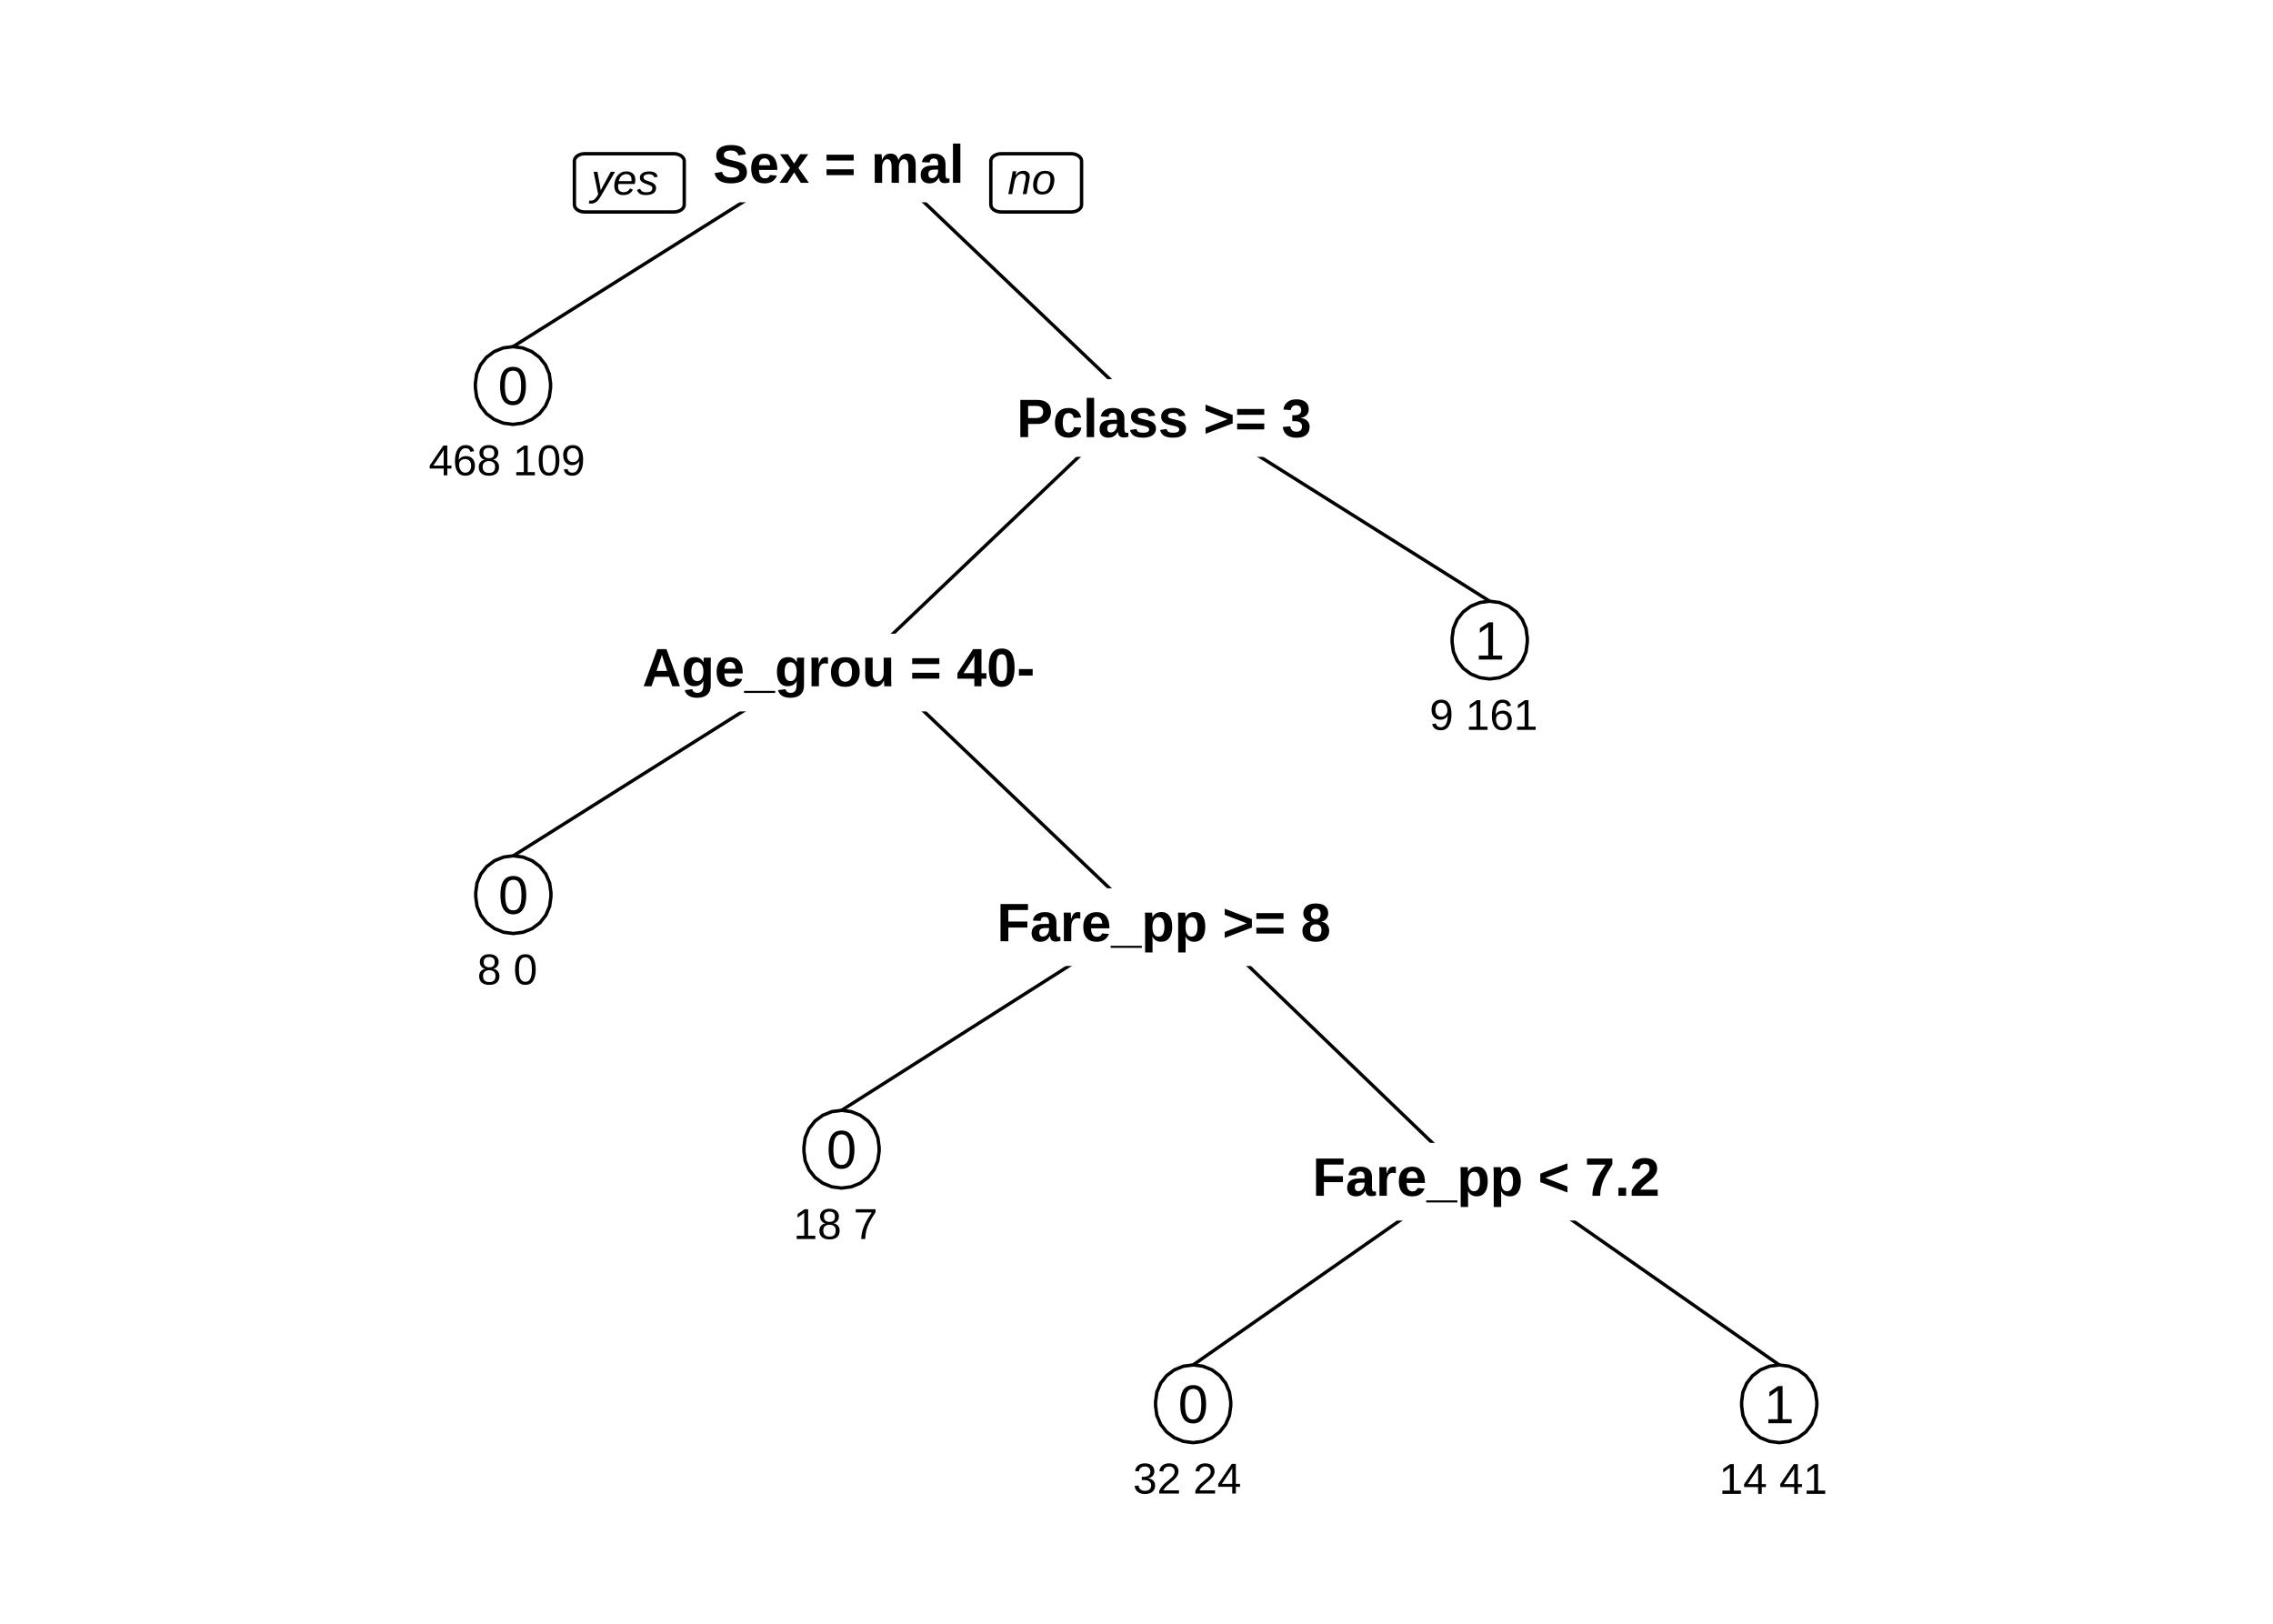
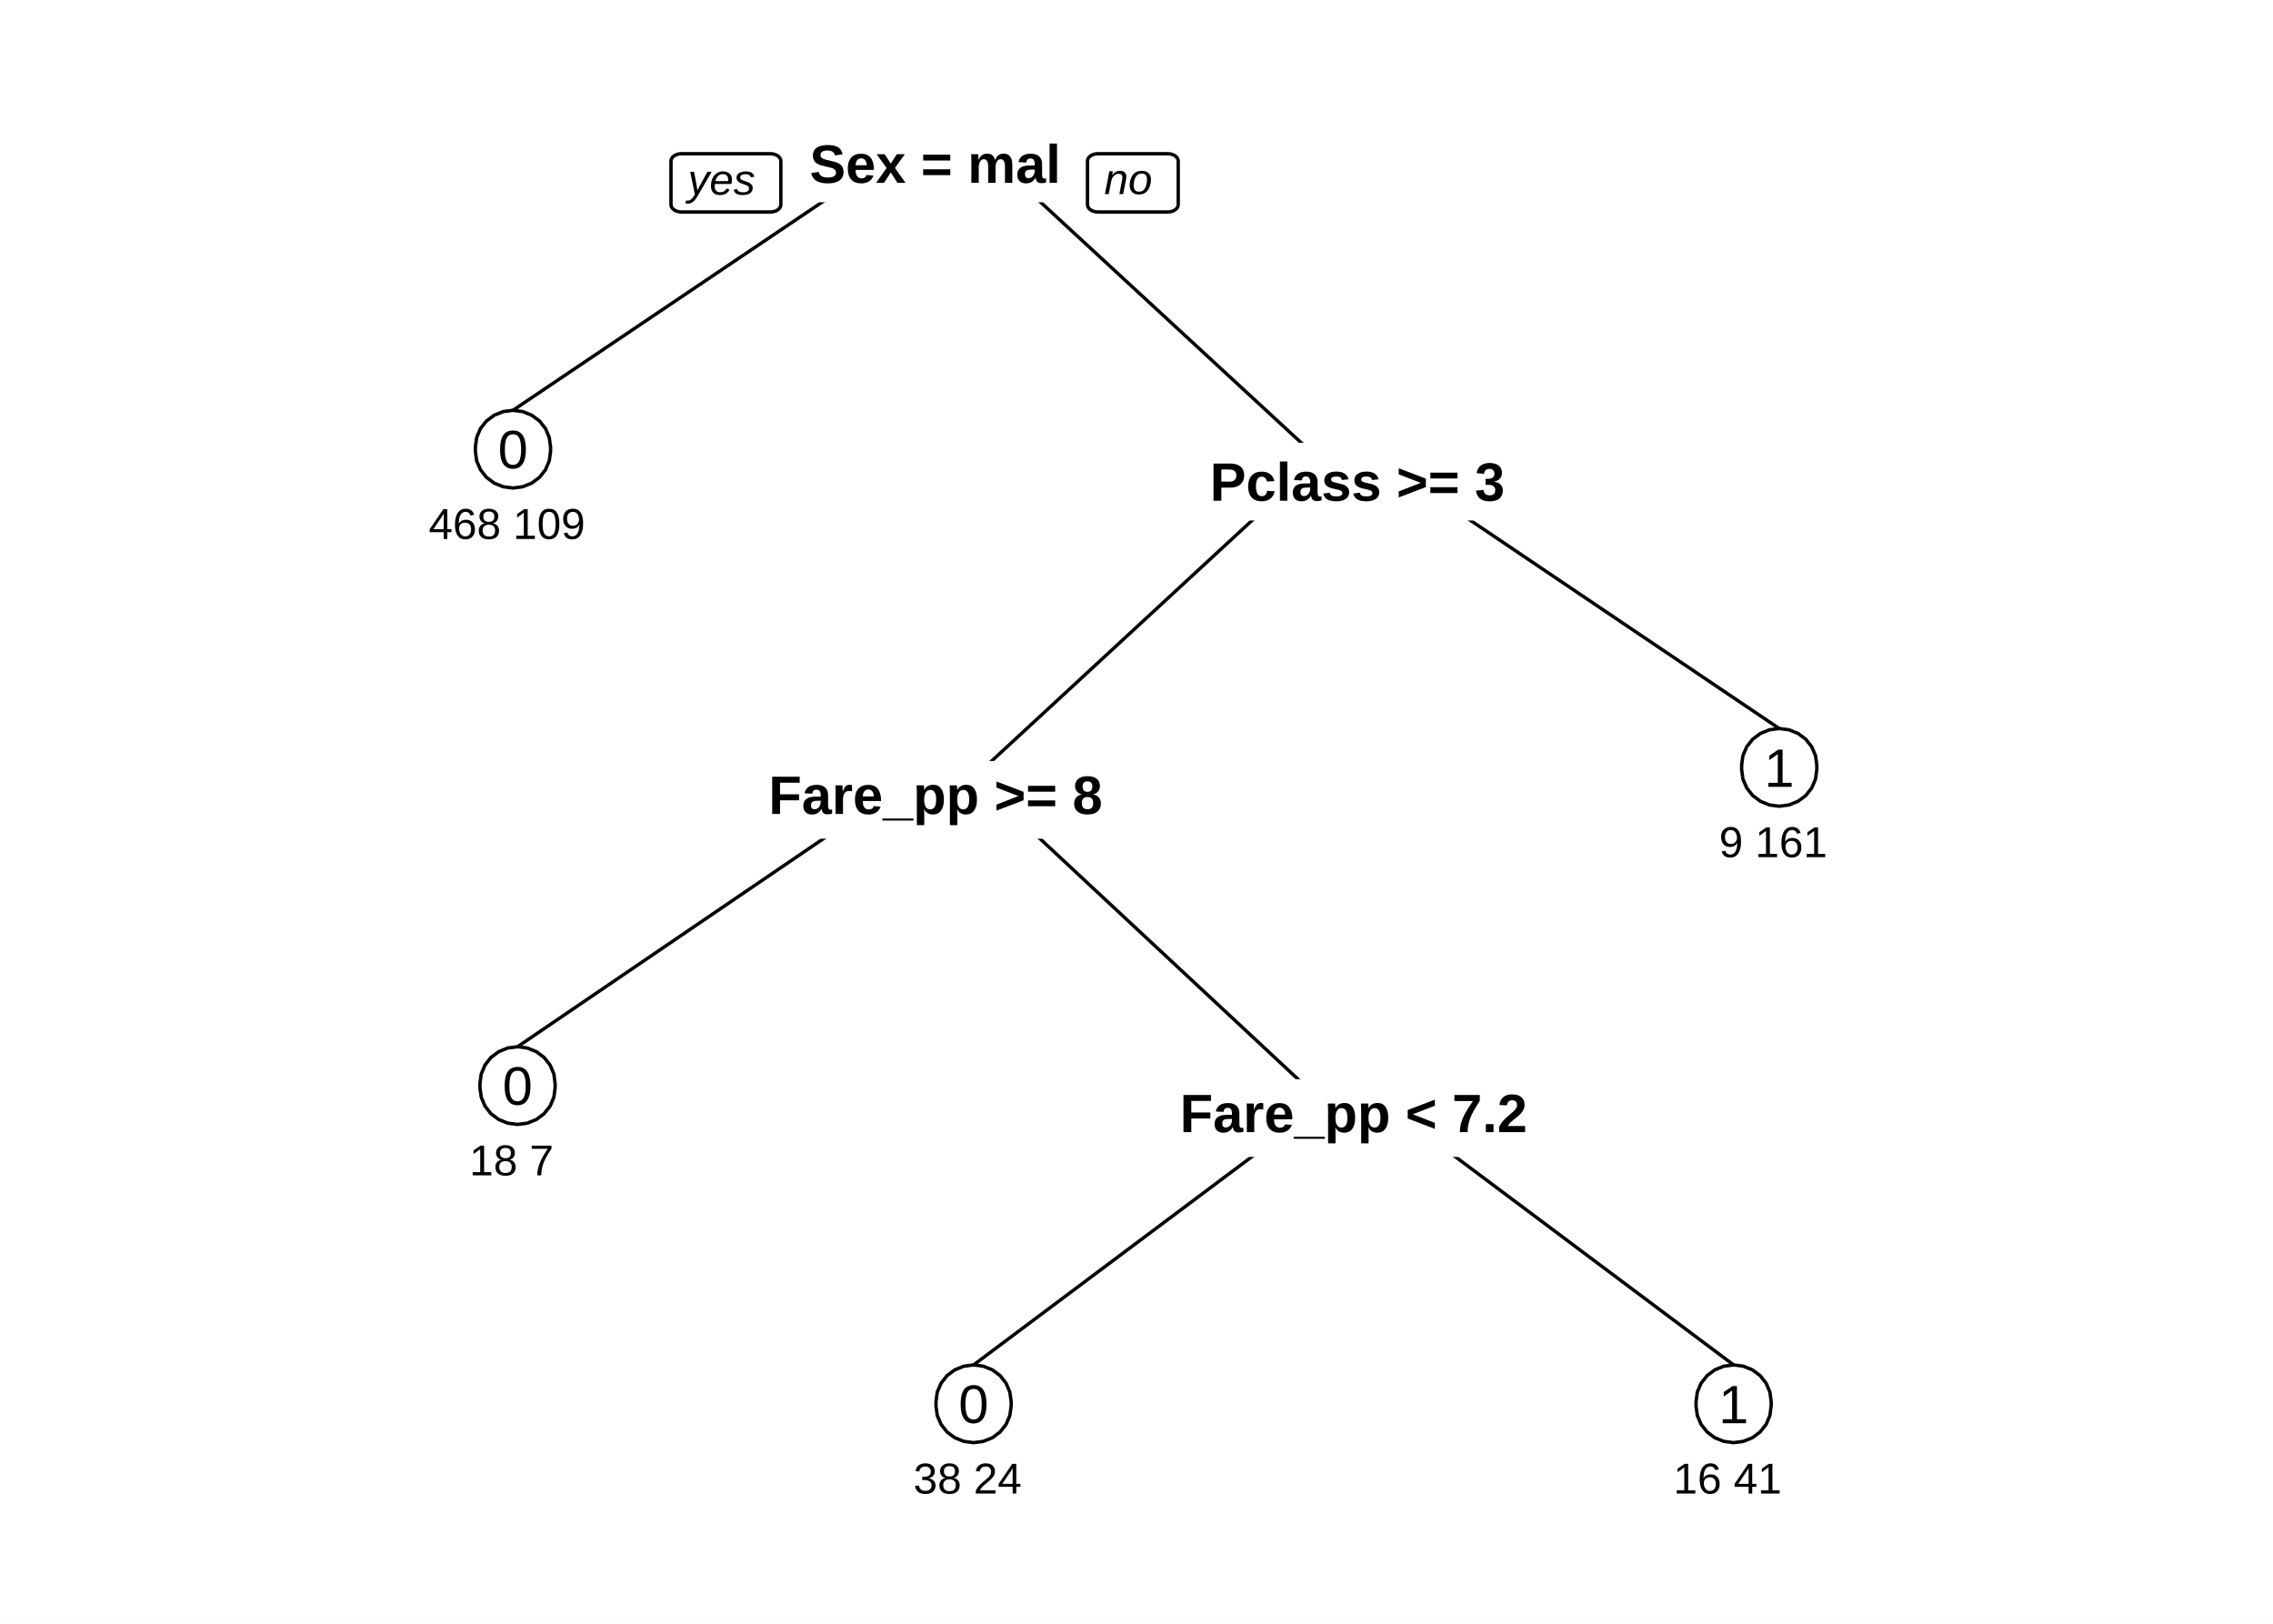
<svg xmlns="http://www.w3.org/2000/svg" viewBox="0 0 504.00 360.00">
  <defs>
    <style type="text/css">
    line, polyline, polygon, path, rect, circle {
      fill: none;
      stroke: #000000;
      stroke-linecap: round;
      stroke-linejoin: round;
      stroke-miterlimit: 10.00;
    }
  </style>
  </defs>
  <rect width="100%" height="100%" style="stroke: none; fill: #FFFFFF;" />
-   <polyline points="113.74,76.86 171.50,40.54 185.94,40.54 " style="stroke-width: 0.75; stroke-linecap: butt;" />
-   <polyline points="258.13,95.55 200.38,40.54 185.94,40.54 " style="stroke-width: 0.75; stroke-linecap: butt;" />
-   <polyline points="185.94,151.99 243.69,96.98 258.13,96.98 " style="stroke-width: 0.75; stroke-linecap: butt;" />
-   <polyline points="113.82,189.74 171.52,153.42 185.94,153.42 " style="stroke-width: 0.75; stroke-linecap: butt;" />
-   <polyline points="258.07,208.43 200.37,153.42 185.94,153.42 " style="stroke-width: 0.75; stroke-linecap: butt;" />
-   <polyline points="186.59,246.18 243.77,209.86 258.07,209.86 " style="stroke-width: 0.75; stroke-linecap: butt;" />
-   <polyline points="329.54,264.87 272.36,209.86 258.07,209.86 " style="stroke-width: 0.75; stroke-linecap: butt;" />
-   <polyline points="264.56,302.62 316.54,266.30 329.54,266.30 " style="stroke-width: 0.75; stroke-linecap: butt;" />
-   <polyline points="394.51,302.62 342.53,266.30 329.54,266.30 " style="stroke-width: 0.75; stroke-linecap: butt;" />
-   <polyline points="330.32,133.30 272.57,96.98 258.13,96.98 " style="stroke-width: 0.75; stroke-linecap: butt;" />
-   <polygon points="153.18,44.85 153.18,27.62 218.70,27.62 218.70,44.85 153.18,44.85 " style="stroke-width: 0.75; stroke: none; fill: #FFFFFF;" />
-   <polygon points="220.56,101.29 220.56,84.06 295.70,84.06 295.70,101.29 220.56,101.29 " style="stroke-width: 0.75; stroke: none; fill: #FFFFFF;" />
-   <polygon points="135.99,157.73 135.99,140.50 235.90,140.50 235.90,157.73 135.99,157.73 " style="stroke-width: 0.75; stroke: none; fill: #FFFFFF;" />
-   <polygon points="216.17,214.17 216.17,196.94 299.96,196.94 299.96,214.17 216.17,214.17 " style="stroke-width: 0.75; stroke: none; fill: #FFFFFF;" />
-   <polygon points="286.14,270.61 286.14,253.38 372.94,253.38 372.94,270.61 286.14,270.61 " style="stroke-width: 0.75; stroke: none; fill: #FFFFFF;" />
-   <text x="158.09" y="40.53" style="font-size: 12.00px; font-weight: bold; font-family: Arial;" textLength="55.71px" lengthAdjust="spacingAndGlyphs">Sex = mal</text>
-   <text x="225.44" y="96.91" style="font-size: 12.00px; font-weight: bold; font-family: Arial;" textLength="65.39px" lengthAdjust="spacingAndGlyphs">Pclass &gt;= 3</text>
-   <text x="142.43" y="152.16" style="font-size: 12.00px; font-weight: bold; font-family: Arial;" textLength="87.02px" lengthAdjust="spacingAndGlyphs">Age_grou = 40-</text>
-   <text x="221.05" y="208.68" style="font-size: 12.00px; font-weight: bold; font-family: Arial;" textLength="74.04px" lengthAdjust="spacingAndGlyphs">Fare_pp &gt;= 8</text>
-   <text x="291.02" y="265.12" style="font-size: 12.00px; font-weight: bold; font-family: Arial;" textLength="77.04px" lengthAdjust="spacingAndGlyphs">Fare_pp &lt; 7.2</text>
-   <polygon points="105.41,84.99 105.69,82.89 106.53,80.92 107.85,79.24 109.58,77.95 111.59,77.14 113.74,76.86 113.74,76.86 115.90,77.14 117.91,77.95 119.64,79.24 120.96,80.92 121.79,82.89 122.08,84.99 122.08,85.96 121.79,88.06 120.96,90.02 119.64,91.71 117.91,93.00 115.90,93.81 113.74,94.09 113.74,94.09 111.59,93.81 109.58,93.00 107.85,91.71 106.53,90.02 105.69,88.06 105.41,85.96 " style="stroke-width: 0.75; fill: #FFFFFF;" />
-   <polygon points="105.49,197.87 105.77,195.77 106.61,193.80 107.93,192.12 109.66,190.83 111.67,190.02 113.82,189.74 113.82,189.74 115.98,190.02 117.99,190.83 119.72,192.12 121.04,193.80 121.87,195.77 122.16,197.87 122.16,198.84 121.87,200.94 121.04,202.90 119.72,204.59 117.99,205.88 115.98,206.69 113.82,206.97 113.82,206.97 111.67,206.69 109.66,205.88 107.93,204.59 106.61,202.90 105.77,200.94 105.49,198.84 " style="stroke-width: 0.75; fill: #FFFFFF;" />
-   <polygon points="178.26,254.31 178.54,252.21 179.38,250.25 180.70,248.56 182.43,247.27 184.44,246.46 186.59,246.18 186.59,246.18 188.75,246.46 190.76,247.27 192.49,248.56 193.81,250.25 194.64,252.21 194.93,254.31 194.93,255.28 194.64,257.38 193.81,259.35 192.49,261.03 190.76,262.32 188.75,263.13 186.59,263.41 186.59,263.41 184.44,263.13 182.43,262.32 180.70,261.03 179.38,259.35 178.54,257.38 178.26,255.28 " style="stroke-width: 0.75; fill: #FFFFFF;" />
-   <polygon points="256.23,310.75 256.51,308.65 257.35,306.69 258.67,305.00 260.40,303.71 262.41,302.90 264.56,302.62 264.56,302.62 266.72,302.90 268.73,303.71 270.46,305.00 271.78,306.69 272.61,308.65 272.90,310.75 272.90,311.72 272.61,313.82 271.78,315.79 270.46,317.47 268.73,318.76 266.72,319.57 264.56,319.85 264.56,319.85 262.41,319.57 260.40,318.76 258.67,317.47 257.35,315.79 256.51,313.82 256.23,311.72 " style="stroke-width: 0.75; fill: #FFFFFF;" />
-   <polygon points="386.18,310.75 386.46,308.65 387.30,306.69 388.62,305.00 390.35,303.71 392.36,302.90 394.51,302.62 394.51,302.62 396.67,302.90 398.68,303.71 400.41,305.00 401.73,306.69 402.56,308.65 402.85,310.75 402.85,311.72 402.56,313.82 401.73,315.79 400.41,317.47 398.68,318.76 396.67,319.57 394.51,319.85 394.51,319.85 392.36,319.57 390.35,318.76 388.62,317.47 387.30,315.79 386.46,313.82 386.18,311.72 " style="stroke-width: 0.75; fill: #FFFFFF;" />
-   <polygon points="321.98,141.43 322.27,139.33 323.10,137.36 324.42,135.68 326.15,134.39 328.16,133.58 330.32,133.30 330.32,133.30 332.47,133.58 334.48,134.39 336.21,135.68 337.54,137.36 338.37,139.33 338.65,141.43 338.65,142.40 338.37,144.50 337.54,146.46 336.21,148.15 334.48,149.44 332.47,150.25 330.32,150.53 330.32,150.53 328.16,150.25 326.15,149.44 324.42,148.15 323.10,146.46 322.27,144.50 321.98,142.40 " style="stroke-width: 0.75; fill: #FFFFFF;" />
-   <rect x="90.39" y="98.40" width="46.70" height="7.18" style="stroke-width: 0.75; stroke: none; fill: #FFFFFF;" />
-   <rect x="103.81" y="211.28" width="20.02" height="7.18" style="stroke-width: 0.75; stroke: none; fill: #FFFFFF;" />
-   <rect x="173.25" y="267.72" width="26.69" height="7.18" style="stroke-width: 0.75; stroke: none; fill: #FFFFFF;" />
-   <rect x="247.88" y="324.16" width="33.36" height="7.18" style="stroke-width: 0.75; stroke: none; fill: #FFFFFF;" />
-   <rect x="377.83" y="324.16" width="33.36" height="7.18" style="stroke-width: 0.75; stroke: none; fill: #FFFFFF;" />
-   <rect x="313.64" y="154.84" width="33.36" height="7.18" style="stroke-width: 0.75; stroke: none; fill: #FFFFFF;" />
-   <text x="95.06" y="105.38" style="font-size: 9.60px; font-family: Arial;" textLength="37.37px" lengthAdjust="spacingAndGlyphs">468  109</text>
-   <text x="105.82" y="218.26" style="font-size: 9.60px; font-family: Arial;" textLength="16.01px" lengthAdjust="spacingAndGlyphs">8  0</text>
-   <text x="175.92" y="274.70" style="font-size: 9.60px; font-family: Arial;" textLength="21.35px" lengthAdjust="spacingAndGlyphs">18  7</text>
-   <text x="251.22" y="331.14" style="font-size: 9.60px; font-family: Arial;" textLength="26.69px" lengthAdjust="spacingAndGlyphs">32  24</text>
-   <text x="381.17" y="331.20" style="font-size: 9.60px; font-family: Arial;" textLength="26.69px" lengthAdjust="spacingAndGlyphs">14  41</text>
-   <text x="316.97" y="161.82" style="font-size: 9.60px; font-family: Arial;" textLength="26.69px" lengthAdjust="spacingAndGlyphs">9  161</text>
-   <text x="110.41" y="89.71" style="font-size: 12.00px; font-family: Arial;" textLength="6.67px" lengthAdjust="spacingAndGlyphs">0</text>
-   <text x="110.49" y="202.59" style="font-size: 12.00px; font-family: Arial;" textLength="6.67px" lengthAdjust="spacingAndGlyphs">0</text>
-   <text x="183.26" y="259.03" style="font-size: 12.00px; font-family: Arial;" textLength="6.67px" lengthAdjust="spacingAndGlyphs">0</text>
-   <text x="261.23" y="315.47" style="font-size: 12.00px; font-family: Arial;" textLength="6.67px" lengthAdjust="spacingAndGlyphs">0</text>
-   <text x="391.18" y="315.55" style="font-size: 12.00px; font-family: Arial;" textLength="6.67px" lengthAdjust="spacingAndGlyphs">1</text>
-   <text x="326.98" y="146.23" style="font-size: 12.00px; font-family: Arial;" textLength="6.67px" lengthAdjust="spacingAndGlyphs">1</text>
-   <polygon points="127.36,35.70 127.44,35.28 127.67,34.89 128.04,34.55 128.52,34.30 129.07,34.13 129.67,34.08 149.40,34.08 150.00,34.13 150.56,34.30 151.04,34.55 151.41,34.89 151.64,35.28 151.72,35.70 151.72,45.39 151.64,45.81 151.41,46.20 151.04,46.53 150.56,46.79 150.00,46.95 149.40,47.00 129.67,47.00 129.07,46.95 128.52,46.79 128.04,46.53 127.67,46.20 127.44,45.81 127.36,45.39 " style="stroke-width: 0.75; fill: #FFFFFF;" />
-   <polygon points="219.70,35.70 219.78,35.28 220.01,34.89 220.38,34.55 220.86,34.30 221.42,34.13 222.02,34.08 237.51,34.08 238.11,34.13 238.67,34.30 239.15,34.55 239.51,34.89 239.75,35.28 239.82,35.70 239.82,45.39 239.75,45.81 239.51,46.20 239.15,46.53 238.67,46.79 238.11,46.95 237.51,47.00 222.02,47.00 221.42,46.95 220.86,46.79 220.38,46.53 220.01,46.20 219.78,45.81 219.70,45.39 " style="stroke-width: 0.75; fill: #FFFFFF;" />
-   <text x="131.09" y="43.15" style="font-size: 9.60px; font-style: italic; font-family: Arial;" textLength="14.94px" lengthAdjust="spacingAndGlyphs">yes</text>
-   <text x="223.42" y="43.03" style="font-size: 9.60px; font-style: italic; font-family: Arial;" textLength="10.68px" lengthAdjust="spacingAndGlyphs">no</text>
+   <polyline points="113.74,90.97 188.64,40.54 207.36,40.54 " style="stroke-width: 0.75; stroke-linecap: butt;" />
+   <polyline points="300.98,109.66 226.09,40.54 207.36,40.54 " style="stroke-width: 0.75; stroke-linecap: butt;" />
+   <polyline points="207.45,180.21 282.27,111.09 300.98,111.09 " style="stroke-width: 0.75; stroke-linecap: butt;" />
+   <polyline points="114.76,232.07 188.91,181.64 207.45,181.64 " style="stroke-width: 0.75; stroke-linecap: butt;" />
+   <polyline points="300.14,250.76 225.98,181.64 207.45,181.64 " style="stroke-width: 0.75; stroke-linecap: butt;" />
+   <polyline points="215.87,302.62 283.28,252.19 300.14,252.19 " style="stroke-width: 0.75; stroke-linecap: butt;" />
+   <polyline points="384.40,302.62 316.99,252.19 300.14,252.19 " style="stroke-width: 0.75; stroke-linecap: butt;" />
+   <polyline points="394.51,161.52 319.69,111.09 300.98,111.09 " style="stroke-width: 0.75; stroke-linecap: butt;" />
+   <polygon points="174.60,44.85 174.60,27.62 240.12,27.62 240.12,44.85 174.60,44.85 " style="stroke-width: 0.75; stroke: none; fill: #FFFFFF;" />
+   <polygon points="263.41,115.40 263.41,98.17 338.55,98.17 338.55,115.40 263.41,115.40 " style="stroke-width: 0.75; stroke: none; fill: #FFFFFF;" />
+   <polygon points="165.55,185.95 165.55,168.72 249.34,168.72 249.34,185.95 165.55,185.95 " style="stroke-width: 0.75; stroke: none; fill: #FFFFFF;" />
+   <polygon points="256.74,256.50 256.74,239.27 343.53,239.27 343.53,256.50 256.74,256.50 " style="stroke-width: 0.75; stroke: none; fill: #FFFFFF;" />
+   <text x="179.51" y="40.53" style="font-size: 12.00px; font-weight: bold; font-family: Arial;" textLength="55.71px" lengthAdjust="spacingAndGlyphs">Sex = mal</text>
+   <text x="268.28" y="111.02" style="font-size: 12.00px; font-weight: bold; font-family: Arial;" textLength="65.39px" lengthAdjust="spacingAndGlyphs">Pclass &gt;= 3</text>
+   <text x="170.43" y="180.46" style="font-size: 12.00px; font-weight: bold; font-family: Arial;" textLength="74.04px" lengthAdjust="spacingAndGlyphs">Fare_pp &gt;= 8</text>
+   <text x="261.62" y="251.01" style="font-size: 12.00px; font-weight: bold; font-family: Arial;" textLength="77.04px" lengthAdjust="spacingAndGlyphs">Fare_pp &lt; 7.2</text>
+   <polygon points="105.41,99.10 105.69,97.00 106.53,95.03 107.85,93.35 109.58,92.06 111.59,91.25 113.74,90.97 113.74,90.97 115.90,91.25 117.91,92.06 119.64,93.35 120.96,95.03 121.79,97.00 122.08,99.10 122.08,100.07 121.79,102.17 120.96,104.13 119.64,105.82 117.91,107.11 115.90,107.92 113.74,108.20 113.74,108.20 111.59,107.92 109.58,107.11 107.85,105.82 106.53,104.13 105.69,102.17 105.41,100.07 " style="stroke-width: 0.75; fill: #FFFFFF;" />
+   <polygon points="106.42,240.20 106.71,238.10 107.54,236.13 108.86,234.45 110.59,233.16 112.60,232.35 114.76,232.07 114.76,232.07 116.91,232.35 118.92,233.16 120.65,234.45 121.97,236.13 122.81,238.10 123.09,240.20 123.09,241.17 122.81,243.27 121.97,245.24 120.65,246.92 118.92,248.21 116.91,249.02 114.76,249.30 114.76,249.30 112.60,249.02 110.59,248.21 108.86,246.92 107.54,245.24 106.71,243.27 106.42,241.17 " style="stroke-width: 0.75; fill: #FFFFFF;" />
+   <polygon points="207.54,310.75 207.82,308.65 208.66,306.69 209.98,305.00 211.71,303.71 213.72,302.90 215.87,302.62 215.87,302.62 218.03,302.90 220.04,303.71 221.77,305.00 223.09,306.69 223.92,308.65 224.21,310.75 224.21,311.72 223.92,313.82 223.09,315.79 221.77,317.47 220.04,318.76 218.03,319.57 215.87,319.85 215.87,319.85 213.72,319.57 211.71,318.76 209.98,317.47 208.66,315.79 207.82,313.82 207.54,311.72 " style="stroke-width: 0.75; fill: #FFFFFF;" />
+   <polygon points="376.07,310.75 376.35,308.65 377.18,306.69 378.51,305.00 380.23,303.71 382.24,302.90 384.40,302.62 384.40,302.62 386.56,302.90 388.57,303.71 390.29,305.00 391.62,306.69 392.45,308.65 392.73,310.75 392.73,311.72 392.45,313.82 391.62,315.79 390.29,317.47 388.57,318.76 386.56,319.57 384.40,319.85 384.40,319.85 382.24,319.57 380.23,318.76 378.51,317.47 377.18,315.79 376.35,313.82 376.07,311.72 " style="stroke-width: 0.75; fill: #FFFFFF;" />
+   <polygon points="386.18,169.65 386.46,167.55 387.30,165.58 388.62,163.90 390.35,162.61 392.36,161.80 394.51,161.52 394.51,161.52 396.67,161.80 398.68,162.61 400.41,163.90 401.73,165.58 402.56,167.55 402.85,169.65 402.85,170.62 402.56,172.72 401.73,174.68 400.41,176.37 398.68,177.66 396.67,178.47 394.51,178.75 394.51,178.75 392.36,178.47 390.35,177.66 388.62,176.37 387.30,174.68 386.46,172.72 386.18,170.62 " style="stroke-width: 0.75; fill: #FFFFFF;" />
+   <rect x="90.39" y="112.51" width="46.70" height="7.18" style="stroke-width: 0.75; stroke: none; fill: #FFFFFF;" />
+   <rect x="101.41" y="253.61" width="26.69" height="7.18" style="stroke-width: 0.75; stroke: none; fill: #FFFFFF;" />
+   <rect x="199.19" y="324.16" width="33.36" height="7.18" style="stroke-width: 0.75; stroke: none; fill: #FFFFFF;" />
+   <rect x="367.72" y="324.16" width="33.36" height="7.18" style="stroke-width: 0.75; stroke: none; fill: #FFFFFF;" />
+   <rect x="377.83" y="183.06" width="33.36" height="7.18" style="stroke-width: 0.75; stroke: none; fill: #FFFFFF;" />
+   <text x="95.06" y="119.49" style="font-size: 9.60px; font-family: Arial;" textLength="37.37px" lengthAdjust="spacingAndGlyphs">468  109</text>
+   <text x="104.08" y="260.59" style="font-size: 9.60px; font-family: Arial;" textLength="21.35px" lengthAdjust="spacingAndGlyphs">18  7</text>
+   <text x="202.53" y="331.14" style="font-size: 9.60px; font-family: Arial;" textLength="26.69px" lengthAdjust="spacingAndGlyphs">38  24</text>
+   <text x="371.06" y="331.14" style="font-size: 9.60px; font-family: Arial;" textLength="26.69px" lengthAdjust="spacingAndGlyphs">16  41</text>
+   <text x="381.17" y="190.04" style="font-size: 9.60px; font-family: Arial;" textLength="26.69px" lengthAdjust="spacingAndGlyphs">9  161</text>
+   <text x="110.41" y="103.82" style="font-size: 12.00px; font-family: Arial;" textLength="6.67px" lengthAdjust="spacingAndGlyphs">0</text>
+   <text x="111.42" y="244.92" style="font-size: 12.00px; font-family: Arial;" textLength="6.67px" lengthAdjust="spacingAndGlyphs">0</text>
+   <text x="212.54" y="315.47" style="font-size: 12.00px; font-family: Arial;" textLength="6.67px" lengthAdjust="spacingAndGlyphs">0</text>
+   <text x="381.06" y="315.55" style="font-size: 12.00px; font-family: Arial;" textLength="6.67px" lengthAdjust="spacingAndGlyphs">1</text>
+   <text x="391.18" y="174.45" style="font-size: 12.00px; font-family: Arial;" textLength="6.67px" lengthAdjust="spacingAndGlyphs">1</text>
+   <polygon points="148.78,35.70 148.86,35.28 149.09,34.89 149.46,34.55 149.94,34.30 150.50,34.13 151.10,34.08 170.82,34.08 171.42,34.13 171.98,34.30 172.46,34.55 172.83,34.89 173.06,35.28 173.14,35.70 173.14,45.39 173.06,45.81 172.83,46.20 172.46,46.53 171.98,46.79 171.42,46.95 170.82,47.00 151.10,47.00 150.50,46.95 149.94,46.79 149.46,46.53 149.09,46.20 148.86,45.81 148.78,45.39 " style="stroke-width: 0.75; fill: #FFFFFF;" />
+   <polygon points="241.13,35.70 241.21,35.28 241.44,34.89 241.81,34.55 242.29,34.30 242.85,34.13 243.45,34.08 258.93,34.08 259.53,34.13 260.09,34.30 260.57,34.55 260.94,34.89 261.17,35.28 261.25,35.70 261.25,45.39 261.17,45.81 260.94,46.20 260.57,46.53 260.09,46.79 259.53,46.95 258.93,47.00 243.45,47.00 242.85,46.95 242.29,46.79 241.81,46.53 241.44,46.20 241.21,45.81 241.13,45.39 " style="stroke-width: 0.75; fill: #FFFFFF;" />
+   <text x="152.52" y="43.15" style="font-size: 9.60px; font-style: italic; font-family: Arial;" textLength="14.94px" lengthAdjust="spacingAndGlyphs">yes</text>
+   <text x="244.84" y="43.03" style="font-size: 9.60px; font-style: italic; font-family: Arial;" textLength="10.68px" lengthAdjust="spacingAndGlyphs">no</text>
</svg>
